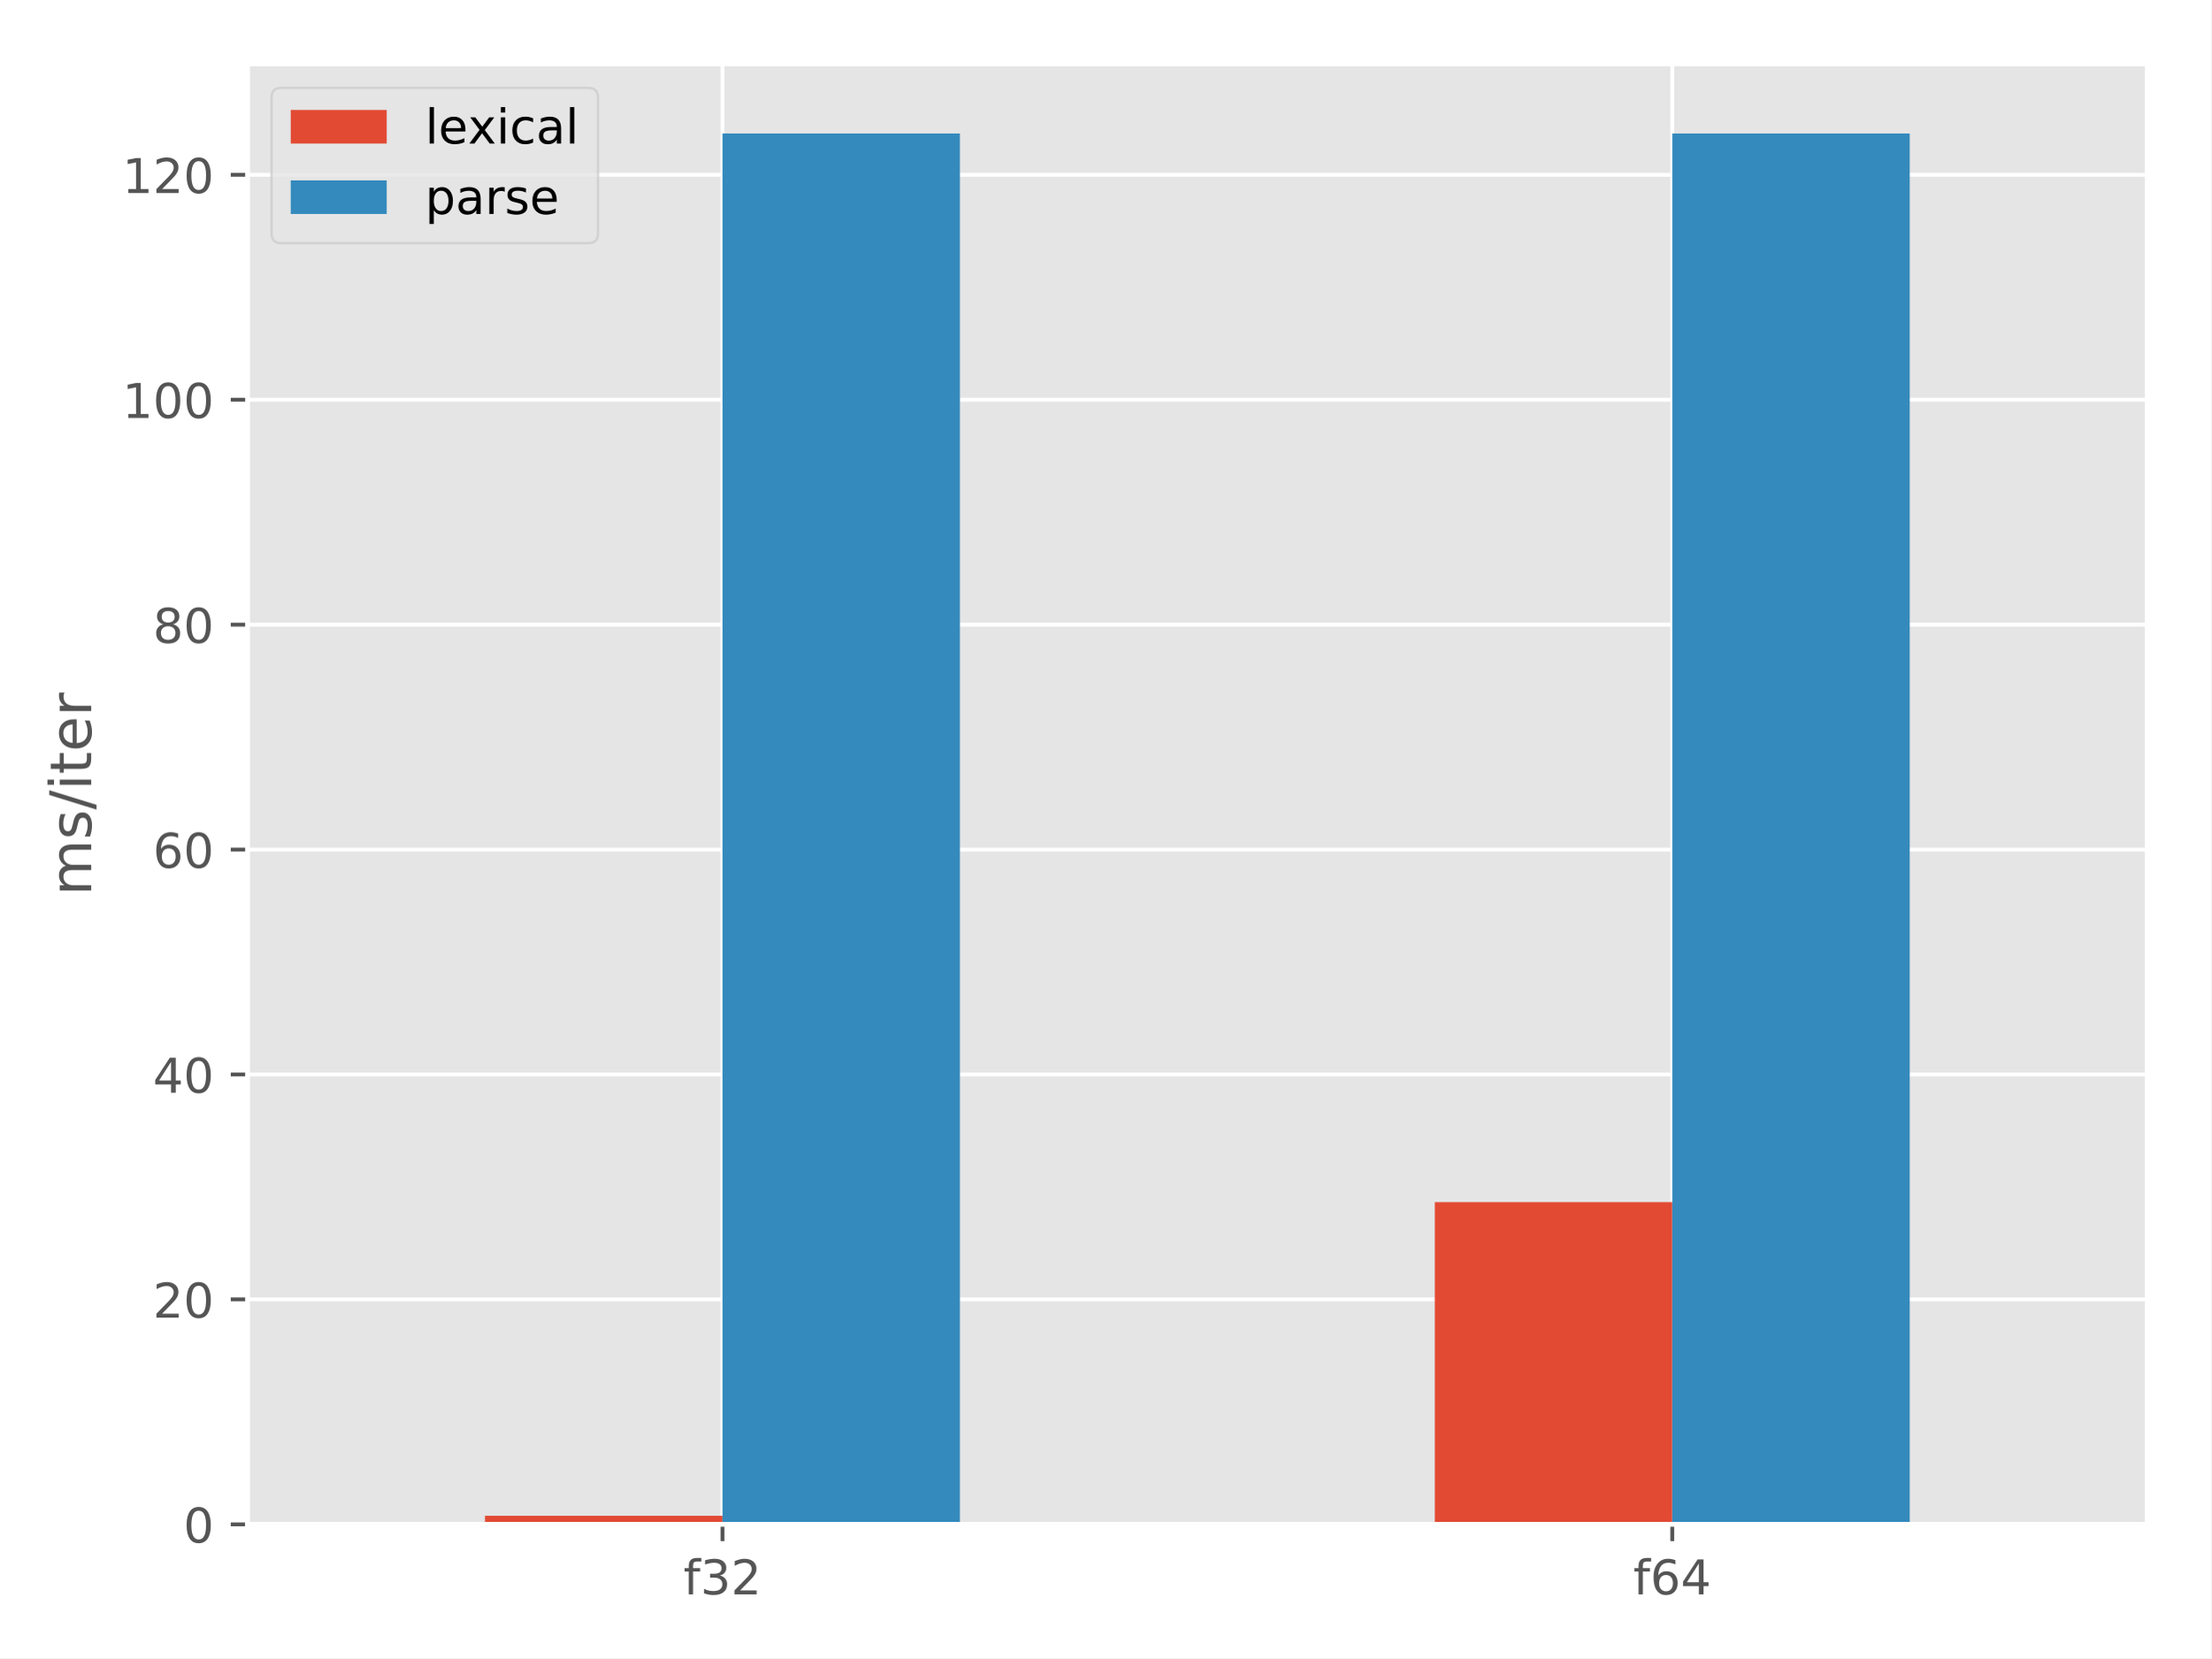
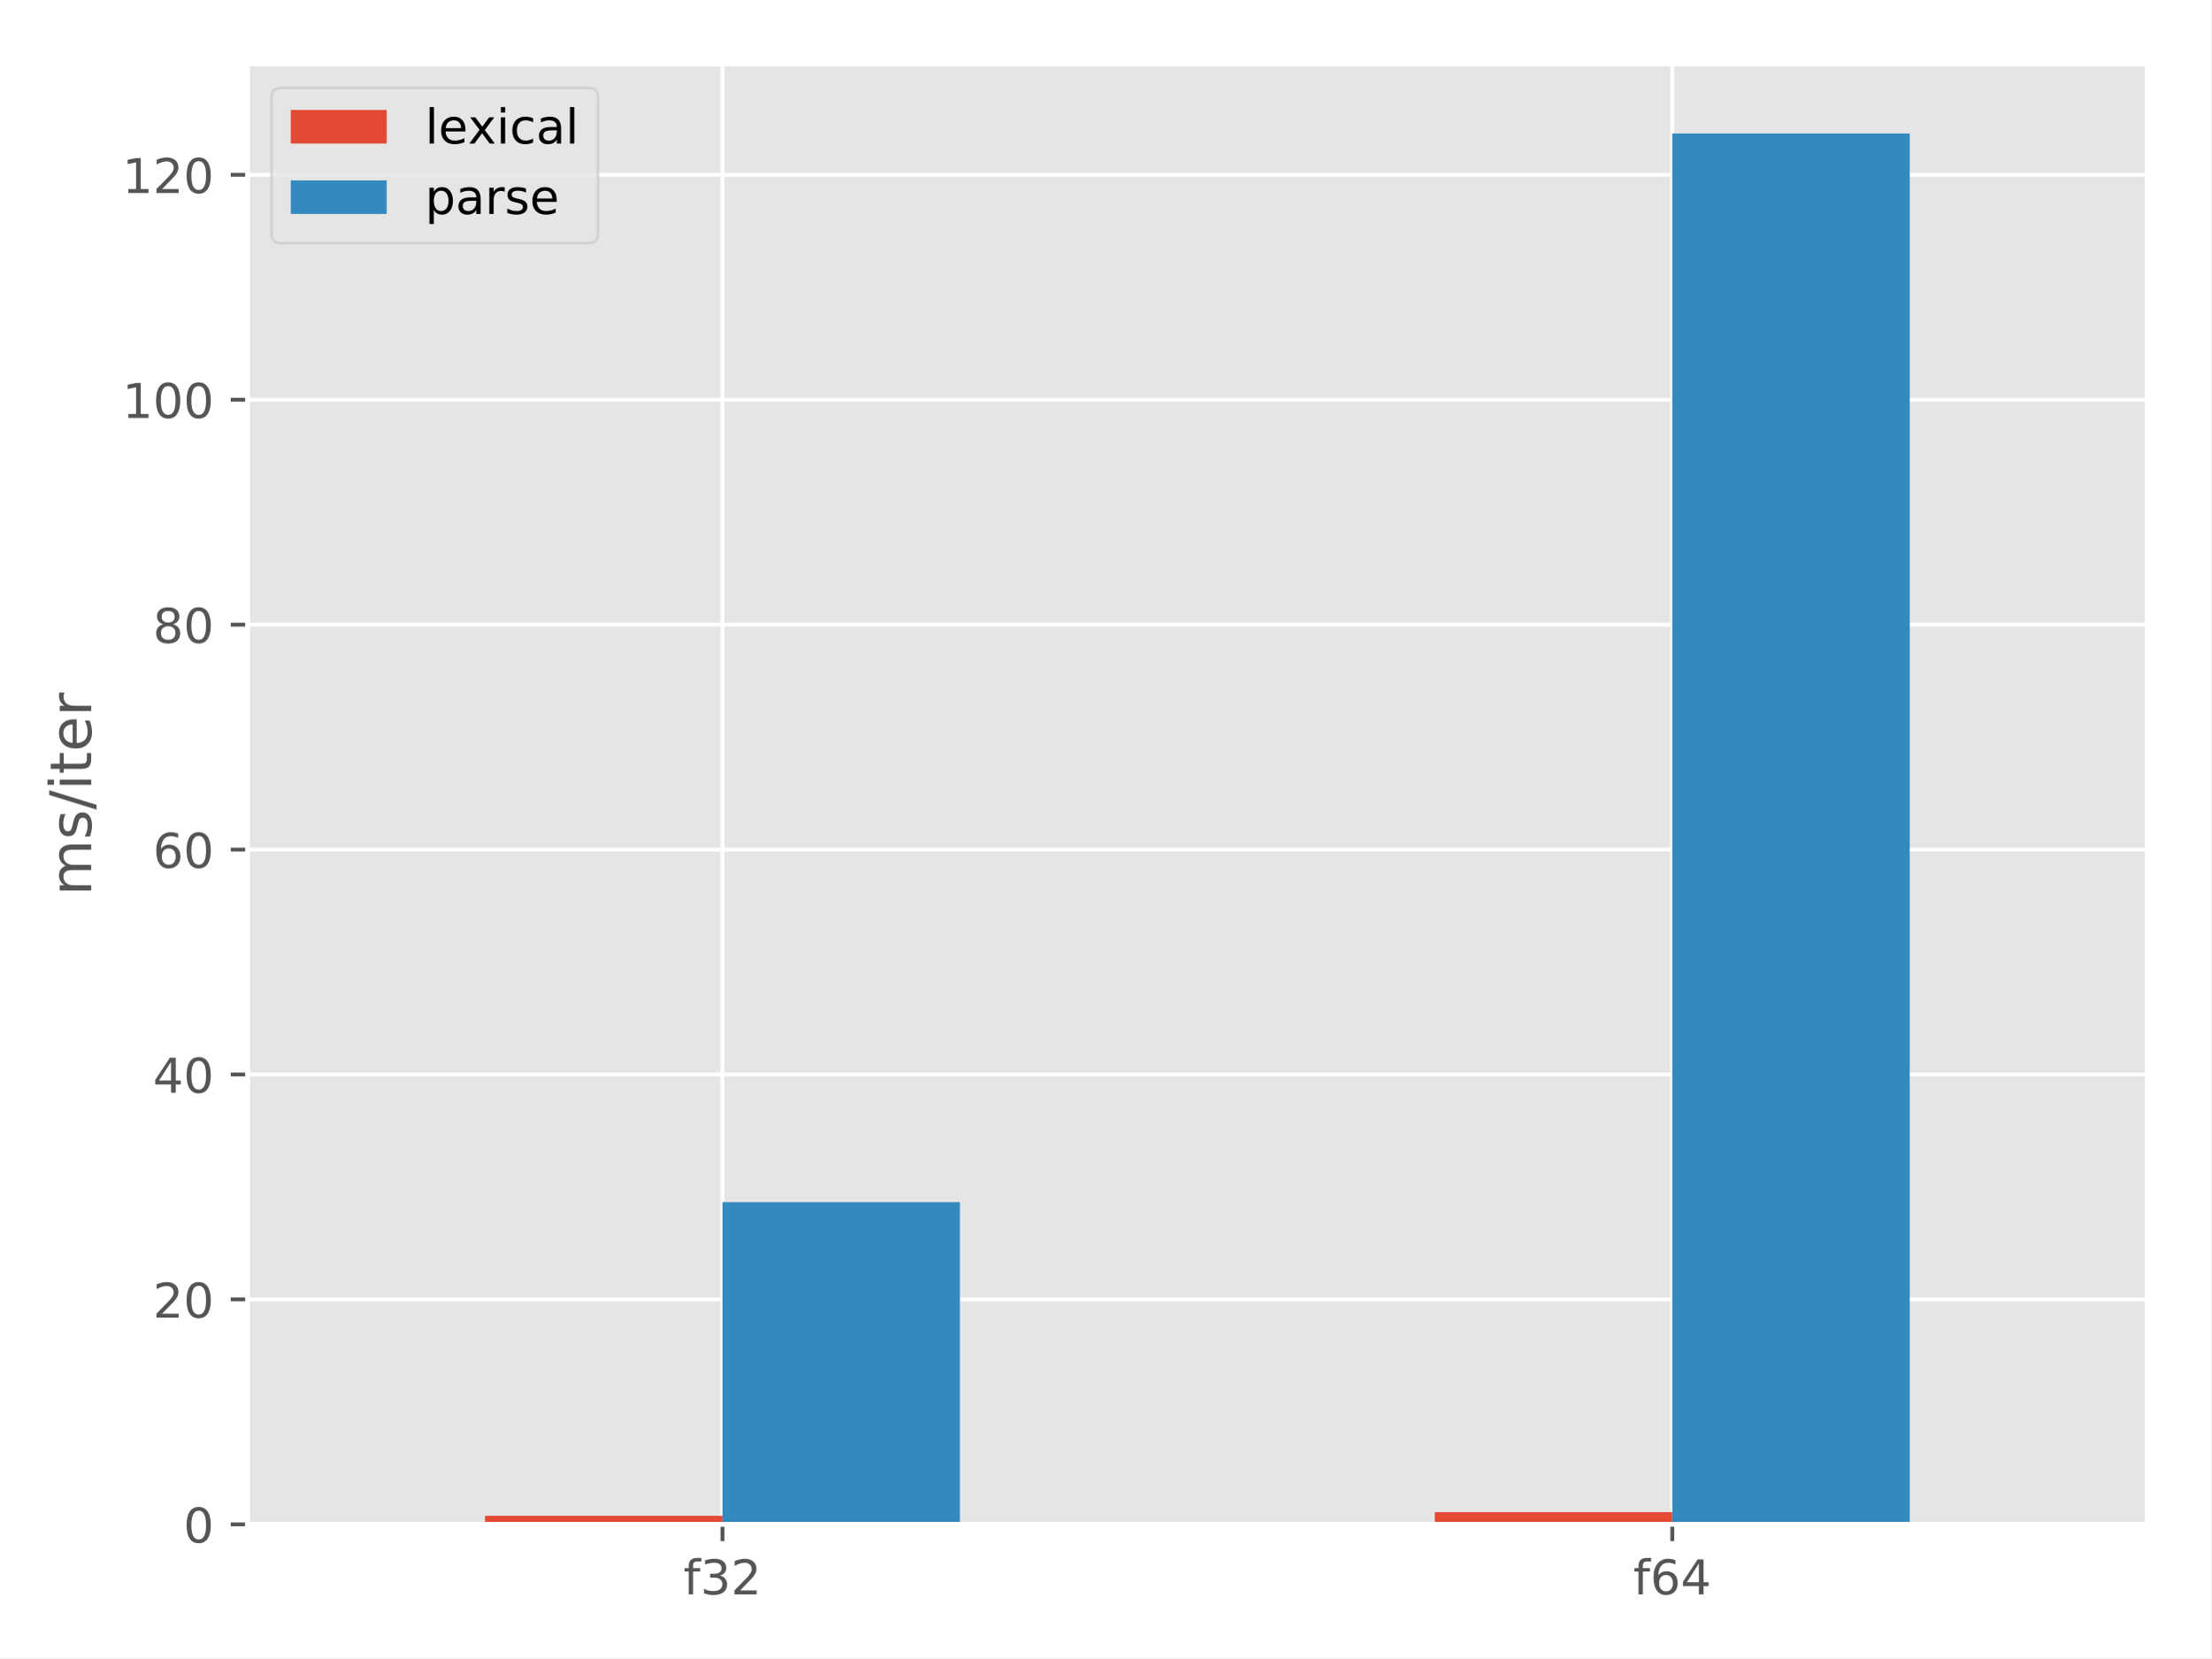
<svg xmlns="http://www.w3.org/2000/svg" xmlns:xlink="http://www.w3.org/1999/xlink" height="345.6pt" version="1.1" viewBox="0 0 460.8 345.6" width="460.8pt">
  <defs>
    <style type="text/css">
*{stroke-linecap:butt;stroke-linejoin:round;}
  </style>
  </defs>
  <g id="figure_1">
    <g id="patch_1">
      <path d="M 0 345.6  L 460.8 345.6  L 460.8 0  L 0 0  z " style="fill:#ffffff;" />
    </g>
    <g id="axes_1">
      <g id="patch_2">
        <path d="M 51.59 317.72  L 447.48 317.72  L 447.48 13.32  L 51.59 13.32  z " style="fill:#e5e5e5;" />
      </g>
      <g id="matplotlib.axis_1">
        <g id="xtick_1">
          <g id="line2d_1">
-             <path clip-path="url(#p69fbba07b1)" d="M 150.562 317.72  L 150.562 13.32  " style="fill:none;stroke:#ffffff;stroke-linecap:square;stroke-width:0.8;" />
+             <path clip-path="url(#p799997bd35)" d="M 150.562 317.72  L 150.562 13.32  " style="fill:none;stroke:#ffffff;stroke-linecap:square;stroke-width:0.8;" />
          </g>
          <g id="line2d_2">
            <defs>
-               <path d="M 0 0  L 0 3.5  " id="mb2c908d9b9" style="stroke:#555555;stroke-width:0.8;" />
-             </defs>
-             <g>
-               <use style="fill:#555555;stroke:#555555;stroke-width:0.8;" x="150.562" xlink:href="#mb2c908d9b9" y="317.72" />
+               <path d="M 0 0  L 0 3.5  " id="ma94976a5dd" style="stroke:#555555;stroke-width:0.8;" />
+             </defs>
+             <g>
+               <use style="fill:#555555;stroke:#555555;stroke-width:0.8;" x="150.562" xlink:href="#ma94976a5dd" y="317.72" />
            </g>
          </g>
          <g id="text_1">
            <defs>
              <path d="M 37.109 75.984  L 37.109 68.5  L 28.516 68.5  Q 23.688 68.5 21.797 66.547  Q 19.922 64.594 19.922 59.516  L 19.922 54.688  L 34.719 54.688  L 34.719 47.703  L 19.922 47.703  L 19.922 0  L 10.891 0  L 10.891 47.703  L 2.297 47.703  L 2.297 54.688  L 10.891 54.688  L 10.891 58.5  Q 10.891 67.625 15.141 71.797  Q 19.391 75.984 28.609 75.984  z " id="DejaVuSans-66" />
              <path d="M 40.578 39.312  Q 47.656 37.797 51.625 33  Q 55.609 28.219 55.609 21.188  Q 55.609 10.406 48.188 4.484  Q 40.766 -1.422 27.094 -1.422  Q 22.516 -1.422 17.656 -0.516  Q 12.797 0.391 7.625 2.203  L 7.625 11.719  Q 11.719 9.328 16.594 8.109  Q 21.484 6.891 26.812 6.891  Q 36.078 6.891 40.938 10.547  Q 45.797 14.203 45.797 21.188  Q 45.797 27.641 41.281 31.266  Q 36.766 34.906 28.719 34.906  L 20.219 34.906  L 20.219 43.016  L 29.109 43.016  Q 36.375 43.016 40.234 45.922  Q 44.094 48.828 44.094 54.297  Q 44.094 59.906 40.109 62.906  Q 36.141 65.922 28.719 65.922  Q 24.656 65.922 20.016 65.031  Q 15.375 64.156 9.812 62.312  L 9.812 71.094  Q 15.438 72.656 20.344 73.438  Q 25.25 74.219 29.594 74.219  Q 40.828 74.219 47.359 69.109  Q 53.906 64.016 53.906 55.328  Q 53.906 49.266 50.438 45.094  Q 46.969 40.922 40.578 39.312  z " id="DejaVuSans-33" />
              <path d="M 19.188 8.297  L 53.609 8.297  L 53.609 0  L 7.328 0  L 7.328 8.297  Q 12.938 14.109 22.625 23.891  Q 32.328 33.688 34.812 36.531  Q 39.547 41.844 41.422 45.531  Q 43.312 49.219 43.312 52.781  Q 43.312 58.594 39.234 62.25  Q 35.156 65.922 28.609 65.922  Q 23.969 65.922 18.812 64.312  Q 13.672 62.703 7.812 59.422  L 7.812 69.391  Q 13.766 71.781 18.938 73  Q 24.125 74.219 28.422 74.219  Q 39.75 74.219 46.484 68.547  Q 53.219 62.891 53.219 53.422  Q 53.219 48.922 51.531 44.891  Q 49.859 40.875 45.406 35.406  Q 44.188 33.984 37.641 27.219  Q 31.109 20.453 19.188 8.297  z " id="DejaVuSans-32" />
            </defs>
            <g style="fill:#555555;" transform="translate(142.4398 332.3184)scale(0.1 -0.1)">
              <use xlink:href="#DejaVuSans-66" />
              <use x="35.205" xlink:href="#DejaVuSans-33" />
              <use x="98.828" xlink:href="#DejaVuSans-32" />
            </g>
          </g>
        </g>
        <g id="xtick_2">
          <g id="line2d_3">
-             <path clip-path="url(#p69fbba07b1)" d="M 348.507 317.72  L 348.507 13.32  " style="fill:none;stroke:#ffffff;stroke-linecap:square;stroke-width:0.8;" />
+             <path clip-path="url(#p799997bd35)" d="M 348.507 317.72  L 348.507 13.32  " style="fill:none;stroke:#ffffff;stroke-linecap:square;stroke-width:0.8;" />
          </g>
          <g id="line2d_4">
            <g>
-               <use style="fill:#555555;stroke:#555555;stroke-width:0.8;" x="348.507" xlink:href="#mb2c908d9b9" y="317.72" />
+               <use style="fill:#555555;stroke:#555555;stroke-width:0.8;" x="348.507" xlink:href="#ma94976a5dd" y="317.72" />
            </g>
          </g>
          <g id="text_2">
            <defs>
              <path d="M 33.016 40.375  Q 26.375 40.375 22.484 35.828  Q 18.609 31.297 18.609 23.391  Q 18.609 15.531 22.484 10.953  Q 26.375 6.391 33.016 6.391  Q 39.656 6.391 43.531 10.953  Q 47.406 15.531 47.406 23.391  Q 47.406 31.297 43.531 35.828  Q 39.656 40.375 33.016 40.375  z M 52.594 71.297  L 52.594 62.312  Q 48.875 64.062 45.094 64.984  Q 41.312 65.922 37.594 65.922  Q 27.828 65.922 22.672 59.328  Q 17.531 52.734 16.797 39.406  Q 19.672 43.656 24.016 45.922  Q 28.375 48.188 33.594 48.188  Q 44.578 48.188 50.953 41.516  Q 57.328 34.859 57.328 23.391  Q 57.328 12.156 50.688 5.359  Q 44.047 -1.422 33.016 -1.422  Q 20.359 -1.422 13.672 8.266  Q 6.984 17.969 6.984 36.375  Q 6.984 53.656 15.188 63.938  Q 23.391 74.219 37.203 74.219  Q 40.922 74.219 44.703 73.484  Q 48.484 72.75 52.594 71.297  z " id="DejaVuSans-36" />
              <path d="M 37.797 64.312  L 12.891 25.391  L 37.797 25.391  z M 35.203 72.906  L 47.609 72.906  L 47.609 25.391  L 58.016 25.391  L 58.016 17.188  L 47.609 17.188  L 47.609 0  L 37.797 0  L 37.797 17.188  L 4.891 17.188  L 4.891 26.703  z " id="DejaVuSans-34" />
            </defs>
            <g style="fill:#555555;" transform="translate(340.3848 332.3184)scale(0.1 -0.1)">
              <use xlink:href="#DejaVuSans-66" />
              <use x="35.205" xlink:href="#DejaVuSans-36" />
              <use x="98.828" xlink:href="#DejaVuSans-34" />
            </g>
          </g>
        </g>
      </g>
      <g id="matplotlib.axis_2">
        <g id="ytick_1">
          <g id="line2d_5">
-             <path clip-path="url(#p69fbba07b1)" d="M 51.59 317.72  L 447.48 317.72  " style="fill:none;stroke:#ffffff;stroke-linecap:square;stroke-width:0.8;" />
+             <path clip-path="url(#p799997bd35)" d="M 51.59 317.72  L 447.48 317.72  " style="fill:none;stroke:#ffffff;stroke-linecap:square;stroke-width:0.8;" />
          </g>
          <g id="line2d_6">
            <defs>
-               <path d="M 0 0  L -3.5 0  " id="m526589bfb8" style="stroke:#555555;stroke-width:0.8;" />
-             </defs>
-             <g>
-               <use style="fill:#555555;stroke:#555555;stroke-width:0.8;" x="51.59" xlink:href="#m526589bfb8" y="317.72" />
+               <path d="M 0 0  L -3.5 0  " id="mca672534ca" style="stroke:#555555;stroke-width:0.8;" />
+             </defs>
+             <g>
+               <use style="fill:#555555;stroke:#555555;stroke-width:0.8;" x="51.59" xlink:href="#mca672534ca" y="317.72" />
            </g>
          </g>
          <g id="text_3">
            <defs>
              <path d="M 31.781 66.406  Q 24.172 66.406 20.328 58.906  Q 16.5 51.422 16.5 36.375  Q 16.5 21.391 20.328 13.891  Q 24.172 6.391 31.781 6.391  Q 39.453 6.391 43.281 13.891  Q 47.125 21.391 47.125 36.375  Q 47.125 51.422 43.281 58.906  Q 39.453 66.406 31.781 66.406  z M 31.781 74.219  Q 44.047 74.219 50.516 64.516  Q 56.984 54.828 56.984 36.375  Q 56.984 17.969 50.516 8.266  Q 44.047 -1.422 31.781 -1.422  Q 19.531 -1.422 13.062 8.266  Q 6.594 17.969 6.594 36.375  Q 6.594 54.828 13.062 64.516  Q 19.531 74.219 31.781 74.219  z " id="DejaVuSans-30" />
            </defs>
            <g style="fill:#555555;" transform="translate(38.2275 321.5192)scale(0.1 -0.1)">
              <use xlink:href="#DejaVuSans-30" />
            </g>
          </g>
        </g>
        <g id="ytick_2">
          <g id="line2d_7">
-             <path clip-path="url(#p69fbba07b1)" d="M 51.59 270.839  L 447.48 270.839  " style="fill:none;stroke:#ffffff;stroke-linecap:square;stroke-width:0.8;" />
+             <path clip-path="url(#p799997bd35)" d="M 51.59 270.839  L 447.48 270.839  " style="fill:none;stroke:#ffffff;stroke-linecap:square;stroke-width:0.8;" />
          </g>
          <g id="line2d_8">
            <g>
-               <use style="fill:#555555;stroke:#555555;stroke-width:0.8;" x="51.59" xlink:href="#m526589bfb8" y="270.839" />
+               <use style="fill:#555555;stroke:#555555;stroke-width:0.8;" x="51.59" xlink:href="#mca672534ca" y="270.839" />
            </g>
          </g>
          <g id="text_4">
            <g style="fill:#555555;" transform="translate(31.865 274.6378)scale(0.1 -0.1)">
              <use xlink:href="#DejaVuSans-32" />
              <use x="63.623" xlink:href="#DejaVuSans-30" />
            </g>
          </g>
        </g>
        <g id="ytick_3">
          <g id="line2d_9">
-             <path clip-path="url(#p69fbba07b1)" d="M 51.59 223.957  L 447.48 223.957  " style="fill:none;stroke:#ffffff;stroke-linecap:square;stroke-width:0.8;" />
+             <path clip-path="url(#p799997bd35)" d="M 51.59 223.957  L 447.48 223.957  " style="fill:none;stroke:#ffffff;stroke-linecap:square;stroke-width:0.8;" />
          </g>
          <g id="line2d_10">
            <g>
-               <use style="fill:#555555;stroke:#555555;stroke-width:0.8;" x="51.59" xlink:href="#m526589bfb8" y="223.957" />
+               <use style="fill:#555555;stroke:#555555;stroke-width:0.8;" x="51.59" xlink:href="#mca672534ca" y="223.957" />
            </g>
          </g>
          <g id="text_5">
            <g style="fill:#555555;" transform="translate(31.865 227.7564)scale(0.1 -0.1)">
              <use xlink:href="#DejaVuSans-34" />
              <use x="63.623" xlink:href="#DejaVuSans-30" />
            </g>
          </g>
        </g>
        <g id="ytick_4">
          <g id="line2d_11">
-             <path clip-path="url(#p69fbba07b1)" d="M 51.59 177.076  L 447.48 177.076  " style="fill:none;stroke:#ffffff;stroke-linecap:square;stroke-width:0.8;" />
+             <path clip-path="url(#p799997bd35)" d="M 51.59 177.076  L 447.48 177.076  " style="fill:none;stroke:#ffffff;stroke-linecap:square;stroke-width:0.8;" />
          </g>
          <g id="line2d_12">
            <g>
-               <use style="fill:#555555;stroke:#555555;stroke-width:0.8;" x="51.59" xlink:href="#m526589bfb8" y="177.076" />
+               <use style="fill:#555555;stroke:#555555;stroke-width:0.8;" x="51.59" xlink:href="#mca672534ca" y="177.076" />
            </g>
          </g>
          <g id="text_6">
            <g style="fill:#555555;" transform="translate(31.865 180.875)scale(0.1 -0.1)">
              <use xlink:href="#DejaVuSans-36" />
              <use x="63.623" xlink:href="#DejaVuSans-30" />
            </g>
          </g>
        </g>
        <g id="ytick_5">
          <g id="line2d_13">
-             <path clip-path="url(#p69fbba07b1)" d="M 51.59 130.194  L 447.48 130.194  " style="fill:none;stroke:#ffffff;stroke-linecap:square;stroke-width:0.8;" />
+             <path clip-path="url(#p799997bd35)" d="M 51.59 130.194  L 447.48 130.194  " style="fill:none;stroke:#ffffff;stroke-linecap:square;stroke-width:0.8;" />
          </g>
          <g id="line2d_14">
            <g>
-               <use style="fill:#555555;stroke:#555555;stroke-width:0.8;" x="51.59" xlink:href="#m526589bfb8" y="130.194" />
+               <use style="fill:#555555;stroke:#555555;stroke-width:0.8;" x="51.59" xlink:href="#mca672534ca" y="130.194" />
            </g>
          </g>
          <g id="text_7">
            <defs>
              <path d="M 31.781 34.625  Q 24.75 34.625 20.719 30.859  Q 16.703 27.094 16.703 20.516  Q 16.703 13.922 20.719 10.156  Q 24.75 6.391 31.781 6.391  Q 38.812 6.391 42.859 10.172  Q 46.922 13.969 46.922 20.516  Q 46.922 27.094 42.891 30.859  Q 38.875 34.625 31.781 34.625  z M 21.922 38.812  Q 15.578 40.375 12.031 44.719  Q 8.5 49.078 8.5 55.328  Q 8.5 64.062 14.719 69.141  Q 20.953 74.219 31.781 74.219  Q 42.672 74.219 48.875 69.141  Q 55.078 64.062 55.078 55.328  Q 55.078 49.078 51.531 44.719  Q 48 40.375 41.703 38.812  Q 48.828 37.156 52.797 32.312  Q 56.781 27.484 56.781 20.516  Q 56.781 9.906 50.312 4.234  Q 43.844 -1.422 31.781 -1.422  Q 19.734 -1.422 13.25 4.234  Q 6.781 9.906 6.781 20.516  Q 6.781 27.484 10.781 32.312  Q 14.797 37.156 21.922 38.812  z M 18.312 54.391  Q 18.312 48.734 21.844 45.562  Q 25.391 42.391 31.781 42.391  Q 38.141 42.391 41.719 45.562  Q 45.312 48.734 45.312 54.391  Q 45.312 60.062 41.719 63.234  Q 38.141 66.406 31.781 66.406  Q 25.391 66.406 21.844 63.234  Q 18.312 60.062 18.312 54.391  z " id="DejaVuSans-38" />
            </defs>
            <g style="fill:#555555;" transform="translate(31.865 133.9936)scale(0.1 -0.1)">
              <use xlink:href="#DejaVuSans-38" />
              <use x="63.623" xlink:href="#DejaVuSans-30" />
            </g>
          </g>
        </g>
        <g id="ytick_6">
          <g id="line2d_15">
-             <path clip-path="url(#p69fbba07b1)" d="M 51.59 83.313  L 447.48 83.313  " style="fill:none;stroke:#ffffff;stroke-linecap:square;stroke-width:0.8;" />
+             <path clip-path="url(#p799997bd35)" d="M 51.59 83.313  L 447.48 83.313  " style="fill:none;stroke:#ffffff;stroke-linecap:square;stroke-width:0.8;" />
          </g>
          <g id="line2d_16">
            <g>
-               <use style="fill:#555555;stroke:#555555;stroke-width:0.8;" x="51.59" xlink:href="#m526589bfb8" y="83.313" />
+               <use style="fill:#555555;stroke:#555555;stroke-width:0.8;" x="51.59" xlink:href="#mca672534ca" y="83.313" />
            </g>
          </g>
          <g id="text_8">
            <defs>
              <path d="M 12.406 8.297  L 28.516 8.297  L 28.516 63.922  L 10.984 60.406  L 10.984 69.391  L 28.422 72.906  L 38.281 72.906  L 38.281 8.297  L 54.391 8.297  L 54.391 0  L 12.406 0  z " id="DejaVuSans-31" />
            </defs>
            <g style="fill:#555555;" transform="translate(25.5025 87.11224)scale(0.1 -0.1)">
              <use xlink:href="#DejaVuSans-31" />
              <use x="63.623" xlink:href="#DejaVuSans-30" />
              <use x="127.246" xlink:href="#DejaVuSans-30" />
            </g>
          </g>
        </g>
        <g id="ytick_7">
          <g id="line2d_17">
-             <path clip-path="url(#p69fbba07b1)" d="M 51.59 36.432  L 447.48 36.432  " style="fill:none;stroke:#ffffff;stroke-linecap:square;stroke-width:0.8;" />
+             <path clip-path="url(#p799997bd35)" d="M 51.59 36.432  L 447.48 36.432  " style="fill:none;stroke:#ffffff;stroke-linecap:square;stroke-width:0.8;" />
          </g>
          <g id="line2d_18">
            <g>
-               <use style="fill:#555555;stroke:#555555;stroke-width:0.8;" x="51.59" xlink:href="#m526589bfb8" y="36.432" />
+               <use style="fill:#555555;stroke:#555555;stroke-width:0.8;" x="51.59" xlink:href="#mca672534ca" y="36.432" />
            </g>
          </g>
          <g id="text_9">
            <g style="fill:#555555;" transform="translate(25.5025 40.23085)scale(0.1 -0.1)">
              <use xlink:href="#DejaVuSans-31" />
              <use x="63.623" xlink:href="#DejaVuSans-32" />
              <use x="127.246" xlink:href="#DejaVuSans-30" />
            </g>
          </g>
        </g>
        <g id="text_10">
          <defs>
            <path d="M 52 44.188  Q 55.375 50.25 60.062 53.125  Q 64.75 56 71.094 56  Q 79.641 56 84.281 50.016  Q 88.922 44.047 88.922 33.016  L 88.922 0  L 79.891 0  L 79.891 32.719  Q 79.891 40.578 77.094 44.375  Q 74.312 48.188 68.609 48.188  Q 61.625 48.188 57.562 43.547  Q 53.516 38.922 53.516 30.906  L 53.516 0  L 44.484 0  L 44.484 32.719  Q 44.484 40.625 41.703 44.406  Q 38.922 48.188 33.109 48.188  Q 26.219 48.188 22.156 43.531  Q 18.109 38.875 18.109 30.906  L 18.109 0  L 9.078 0  L 9.078 54.688  L 18.109 54.688  L 18.109 46.188  Q 21.188 51.219 25.484 53.609  Q 29.781 56 35.688 56  Q 41.656 56 45.828 52.969  Q 50 49.953 52 44.188  z " id="DejaVuSans-6d" />
            <path d="M 44.281 53.078  L 44.281 44.578  Q 40.484 46.531 36.375 47.5  Q 32.281 48.484 27.875 48.484  Q 21.188 48.484 17.844 46.438  Q 14.5 44.391 14.5 40.281  Q 14.5 37.156 16.891 35.375  Q 19.281 33.594 26.516 31.984  L 29.594 31.297  Q 39.156 29.25 43.188 25.516  Q 47.219 21.781 47.219 15.094  Q 47.219 7.469 41.188 3.016  Q 35.156 -1.422 24.609 -1.422  Q 20.219 -1.422 15.453 -0.562  Q 10.688 0.297 5.422 2  L 5.422 11.281  Q 10.406 8.688 15.234 7.391  Q 20.062 6.109 24.812 6.109  Q 31.156 6.109 34.562 8.281  Q 37.984 10.453 37.984 14.406  Q 37.984 18.062 35.516 20.016  Q 33.062 21.969 24.703 23.781  L 21.578 24.516  Q 13.234 26.266 9.516 29.906  Q 5.812 33.547 5.812 39.891  Q 5.812 47.609 11.281 51.797  Q 16.75 56 26.812 56  Q 31.781 56 36.172 55.266  Q 40.578 54.547 44.281 53.078  z " id="DejaVuSans-73" />
            <path d="M 25.391 72.906  L 33.688 72.906  L 8.297 -9.281  L 0 -9.281  z " id="DejaVuSans-2f" />
            <path d="M 9.422 54.688  L 18.406 54.688  L 18.406 0  L 9.422 0  z M 9.422 75.984  L 18.406 75.984  L 18.406 64.594  L 9.422 64.594  z " id="DejaVuSans-69" />
            <path d="M 18.312 70.219  L 18.312 54.688  L 36.812 54.688  L 36.812 47.703  L 18.312 47.703  L 18.312 18.016  Q 18.312 11.328 20.141 9.422  Q 21.969 7.516 27.594 7.516  L 36.812 7.516  L 36.812 0  L 27.594 0  Q 17.188 0 13.234 3.875  Q 9.281 7.766 9.281 18.016  L 9.281 47.703  L 2.688 47.703  L 2.688 54.688  L 9.281 54.688  L 9.281 70.219  z " id="DejaVuSans-74" />
            <path d="M 56.203 29.594  L 56.203 25.203  L 14.891 25.203  Q 15.484 15.922 20.484 11.062  Q 25.484 6.203 34.422 6.203  Q 39.594 6.203 44.453 7.469  Q 49.312 8.734 54.109 11.281  L 54.109 2.781  Q 49.266 0.734 44.188 -0.344  Q 39.109 -1.422 33.891 -1.422  Q 20.797 -1.422 13.156 6.188  Q 5.516 13.812 5.516 26.812  Q 5.516 40.234 12.766 48.109  Q 20.016 56 32.328 56  Q 43.359 56 49.781 48.891  Q 56.203 41.797 56.203 29.594  z M 47.219 32.234  Q 47.125 39.594 43.094 43.984  Q 39.062 48.391 32.422 48.391  Q 24.906 48.391 20.391 44.141  Q 15.875 39.891 15.188 32.172  z " id="DejaVuSans-65" />
            <path d="M 41.109 46.297  Q 39.594 47.172 37.812 47.578  Q 36.031 48 33.891 48  Q 26.266 48 22.188 43.047  Q 18.109 38.094 18.109 28.812  L 18.109 0  L 9.078 0  L 9.078 54.688  L 18.109 54.688  L 18.109 46.188  Q 20.953 51.172 25.484 53.578  Q 30.031 56 36.531 56  Q 37.453 56 38.578 55.875  Q 39.703 55.766 41.062 55.516  z " id="DejaVuSans-72" />
          </defs>
          <g style="fill:#555555;" transform="translate(19.00688 186.6887)rotate(-90)scale(0.12 -0.12)">
            <use xlink:href="#DejaVuSans-6d" />
            <use x="97.412" xlink:href="#DejaVuSans-73" />
            <use x="149.512" xlink:href="#DejaVuSans-2f" />
            <use x="183.203" xlink:href="#DejaVuSans-69" />
            <use x="210.986" xlink:href="#DejaVuSans-74" />
            <use x="250.195" xlink:href="#DejaVuSans-65" />
            <use x="311.719" xlink:href="#DejaVuSans-72" />
          </g>
        </g>
      </g>
      <g id="patch_3">
-         <path clip-path="url(#p69fbba07b1)" d="M 101.076 317.72  L 150.562 317.72  L 150.562 315.935  L 101.076 315.935  z " style="fill:#e24a33;" />
+         <path clip-path="url(#p799997bd35)" d="M 101.076 317.72  L 150.562 317.72  L 150.562 315.935  L 101.076 315.935  z " style="fill:#e24a33;" />
      </g>
      <g id="patch_4">
-         <path clip-path="url(#p69fbba07b1)" d="M 299.021 317.72  L 348.507 317.72  L 348.507 250.561  L 299.021 250.561  z " style="fill:#e24a33;" />
+         <path clip-path="url(#p799997bd35)" d="M 299.021 317.72  L 348.507 317.72  L 348.507 315.181  L 299.021 315.181  z " style="fill:#e24a33;" />
      </g>
      <g id="patch_5">
-         <path clip-path="url(#p69fbba07b1)" d="M 150.562 317.72  L 200.049 317.72  L 200.049 27.815  L 150.562 27.815  z " style="fill:#348abd;" />
+         <path clip-path="url(#p799997bd35)" d="M 150.562 317.72  L 200.049 317.72  L 200.049 250.561  L 150.562 250.561  z " style="fill:#348abd;" />
      </g>
      <g id="patch_6">
-         <path clip-path="url(#p69fbba07b1)" d="M 348.507 317.72  L 397.994 317.72  L 397.994 27.815  L 348.507 27.815  z " style="fill:#348abd;" />
+         <path clip-path="url(#p799997bd35)" d="M 348.507 317.72  L 397.994 317.72  L 397.994 27.815  L 348.507 27.815  z " style="fill:#348abd;" />
      </g>
      <g id="patch_7">
        <path d="M 51.59 317.72  L 51.59 13.32  " style="fill:none;stroke:#ffffff;stroke-linecap:square;stroke-linejoin:miter;" />
      </g>
      <g id="patch_8">
        <path d="M 447.48 317.72  L 447.48 13.32  " style="fill:none;stroke:#ffffff;stroke-linecap:square;stroke-linejoin:miter;" />
      </g>
      <g id="patch_9">
        <path d="M 51.59 317.72  L 447.48 317.72  " style="fill:none;stroke:#ffffff;stroke-linecap:square;stroke-linejoin:miter;" />
      </g>
      <g id="patch_10">
        <path d="M 51.59 13.32  L 447.48 13.32  " style="fill:none;stroke:#ffffff;stroke-linecap:square;stroke-linejoin:miter;" />
      </g>
      <g id="legend_1">
        <g id="patch_11">
          <path d="M 58.59 50.676  L 122.621 50.676  Q 124.621 50.676 124.621 48.676  L 124.621 20.32  Q 124.621 18.32 122.621 18.32  L 58.59 18.32  Q 56.59 18.32 56.59 20.32  L 56.59 48.676  Q 56.59 50.676 58.59 50.676  z " style="fill:#e5e5e5;opacity:0.8;stroke:#cccccc;stroke-linejoin:miter;stroke-width:0.5;" />
        </g>
        <g id="patch_12">
          <path d="M 60.59 29.918  L 80.59 29.918  L 80.59 22.918  L 60.59 22.918  z " style="fill:#e24a33;" />
        </g>
        <g id="text_11">
          <defs>
            <path d="M 9.422 75.984  L 18.406 75.984  L 18.406 0  L 9.422 0  z " id="DejaVuSans-6c" />
            <path d="M 54.891 54.688  L 35.109 28.078  L 55.906 0  L 45.312 0  L 29.391 21.484  L 13.484 0  L 2.875 0  L 24.125 28.609  L 4.688 54.688  L 15.281 54.688  L 29.781 35.203  L 44.281 54.688  z " id="DejaVuSans-78" />
            <path d="M 48.781 52.594  L 48.781 44.188  Q 44.969 46.297 41.141 47.344  Q 37.312 48.391 33.406 48.391  Q 24.656 48.391 19.812 42.844  Q 14.984 37.312 14.984 27.297  Q 14.984 17.281 19.812 11.734  Q 24.656 6.203 33.406 6.203  Q 37.312 6.203 41.141 7.25  Q 44.969 8.297 48.781 10.406  L 48.781 2.094  Q 45.016 0.344 40.984 -0.531  Q 36.969 -1.422 32.422 -1.422  Q 20.062 -1.422 12.781 6.344  Q 5.516 14.109 5.516 27.297  Q 5.516 40.672 12.859 48.328  Q 20.219 56 33.016 56  Q 37.156 56 41.109 55.141  Q 45.062 54.297 48.781 52.594  z " id="DejaVuSans-63" />
            <path d="M 34.281 27.484  Q 23.391 27.484 19.188 25  Q 14.984 22.516 14.984 16.5  Q 14.984 11.719 18.141 8.906  Q 21.297 6.109 26.703 6.109  Q 34.188 6.109 38.703 11.406  Q 43.219 16.703 43.219 25.484  L 43.219 27.484  z M 52.203 31.203  L 52.203 0  L 43.219 0  L 43.219 8.297  Q 40.141 3.328 35.547 0.953  Q 30.953 -1.422 24.312 -1.422  Q 15.922 -1.422 10.953 3.297  Q 6 8.016 6 15.922  Q 6 25.141 12.172 29.828  Q 18.359 34.516 30.609 34.516  L 43.219 34.516  L 43.219 35.406  Q 43.219 41.609 39.141 45  Q 35.062 48.391 27.688 48.391  Q 23 48.391 18.547 47.266  Q 14.109 46.141 10.016 43.891  L 10.016 52.203  Q 14.938 54.109 19.578 55.047  Q 24.219 56 28.609 56  Q 40.484 56 46.344 49.844  Q 52.203 43.703 52.203 31.203  z " id="DejaVuSans-61" />
          </defs>
          <g transform="translate(88.59 29.91844)scale(0.1 -0.1)">
            <use xlink:href="#DejaVuSans-6c" />
            <use x="27.783" xlink:href="#DejaVuSans-65" />
            <use x="89.291" xlink:href="#DejaVuSans-78" />
            <use x="148.471" xlink:href="#DejaVuSans-69" />
            <use x="176.254" xlink:href="#DejaVuSans-63" />
            <use x="231.234" xlink:href="#DejaVuSans-61" />
            <use x="292.514" xlink:href="#DejaVuSans-6c" />
          </g>
        </g>
        <g id="patch_13">
          <path d="M 60.59 44.597  L 80.59 44.597  L 80.59 37.597  L 60.59 37.597  z " style="fill:#348abd;" />
        </g>
        <g id="text_12">
          <defs>
            <path d="M 18.109 8.203  L 18.109 -20.797  L 9.078 -20.797  L 9.078 54.688  L 18.109 54.688  L 18.109 46.391  Q 20.953 51.266 25.266 53.625  Q 29.594 56 35.594 56  Q 45.562 56 51.781 48.094  Q 58.016 40.188 58.016 27.297  Q 58.016 14.406 51.781 6.484  Q 45.562 -1.422 35.594 -1.422  Q 29.594 -1.422 25.266 0.953  Q 20.953 3.328 18.109 8.203  z M 48.688 27.297  Q 48.688 37.203 44.609 42.844  Q 40.531 48.484 33.406 48.484  Q 26.266 48.484 22.188 42.844  Q 18.109 37.203 18.109 27.297  Q 18.109 17.391 22.188 11.75  Q 26.266 6.109 33.406 6.109  Q 40.531 6.109 44.609 11.75  Q 48.688 17.391 48.688 27.297  z " id="DejaVuSans-70" />
          </defs>
          <g transform="translate(88.59 44.59656)scale(0.1 -0.1)">
            <use xlink:href="#DejaVuSans-70" />
            <use x="63.477" xlink:href="#DejaVuSans-61" />
            <use x="124.756" xlink:href="#DejaVuSans-72" />
            <use x="165.869" xlink:href="#DejaVuSans-73" />
            <use x="217.969" xlink:href="#DejaVuSans-65" />
          </g>
        </g>
      </g>
    </g>
  </g>
  <defs>
-     <clipPath id="p69fbba07b1">
+     <clipPath id="p799997bd35">
      <rect height="304.4" width="395.89" x="51.59" y="13.32" />
    </clipPath>
  </defs>
</svg>
